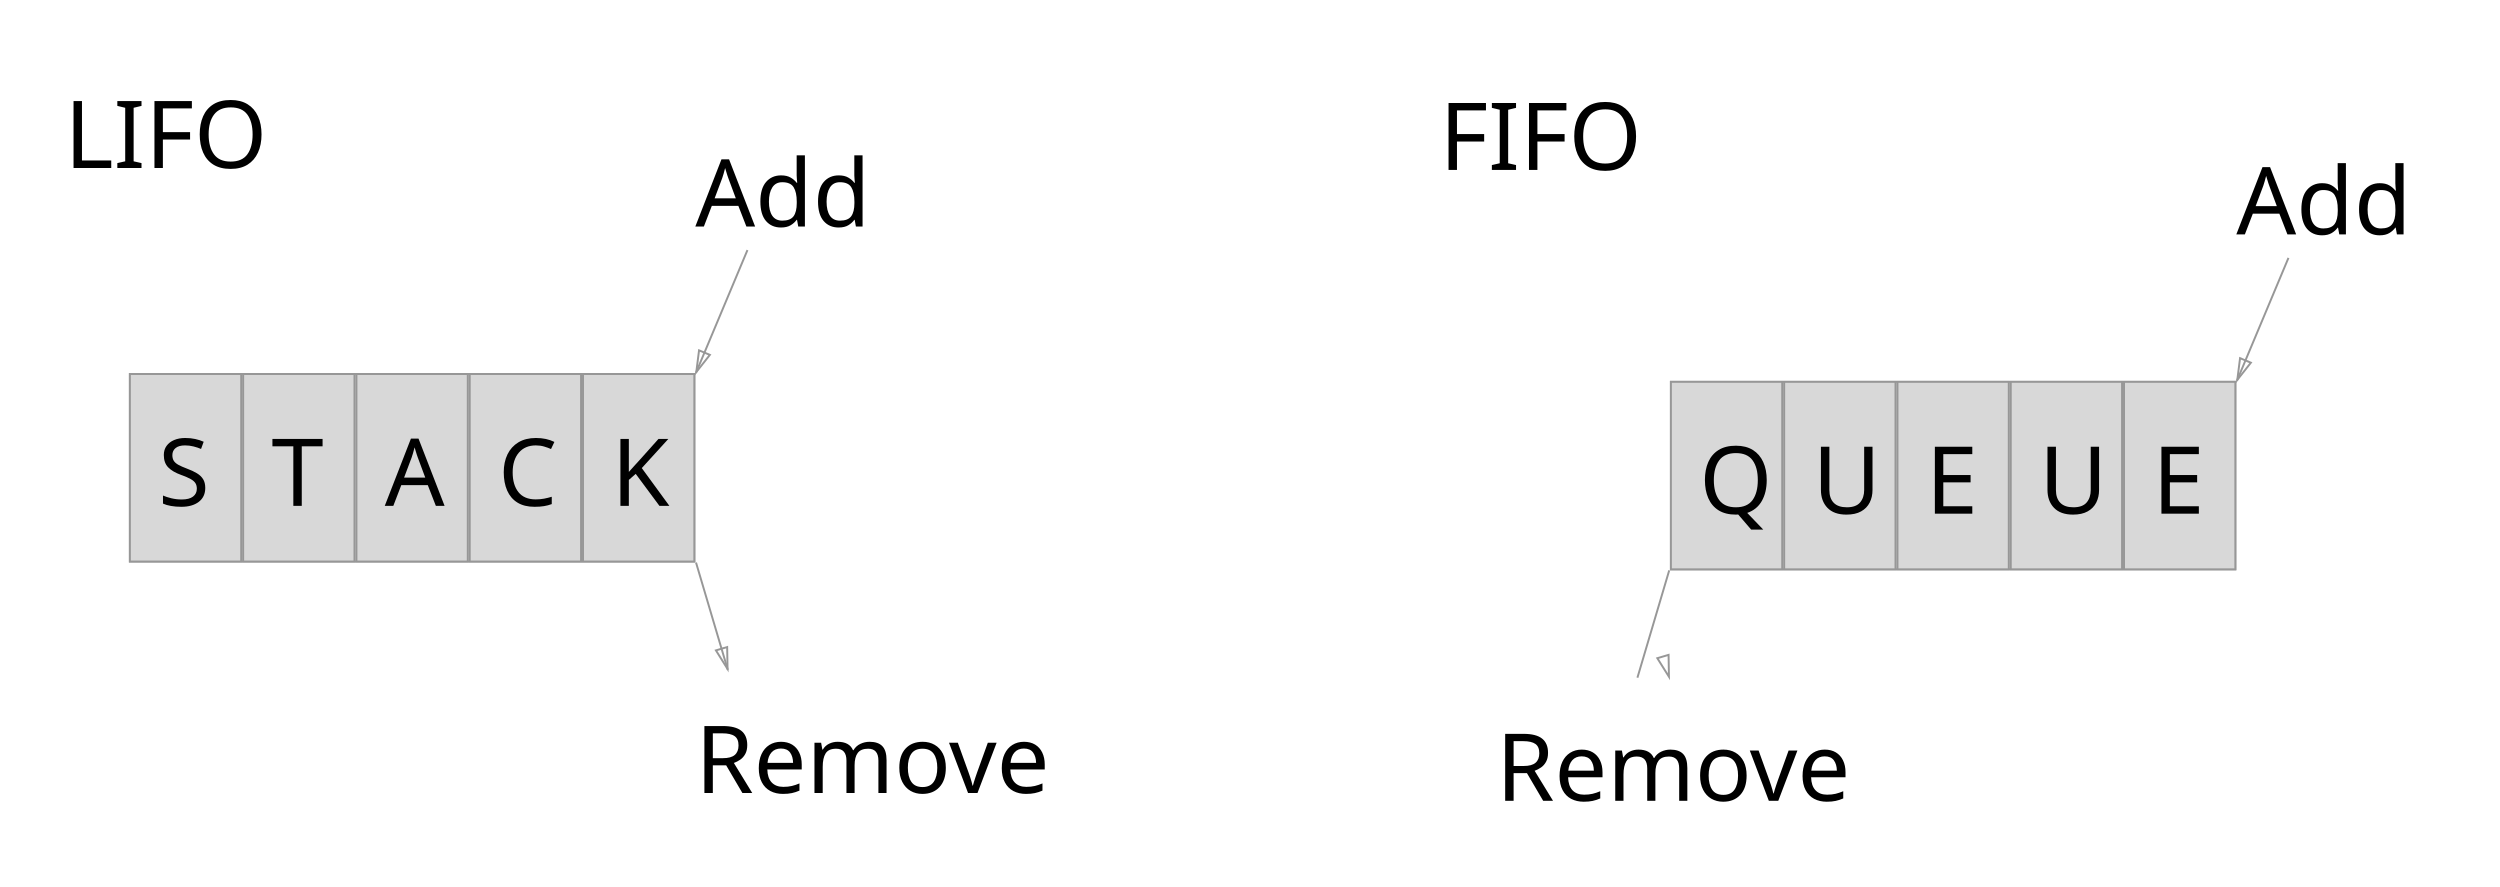
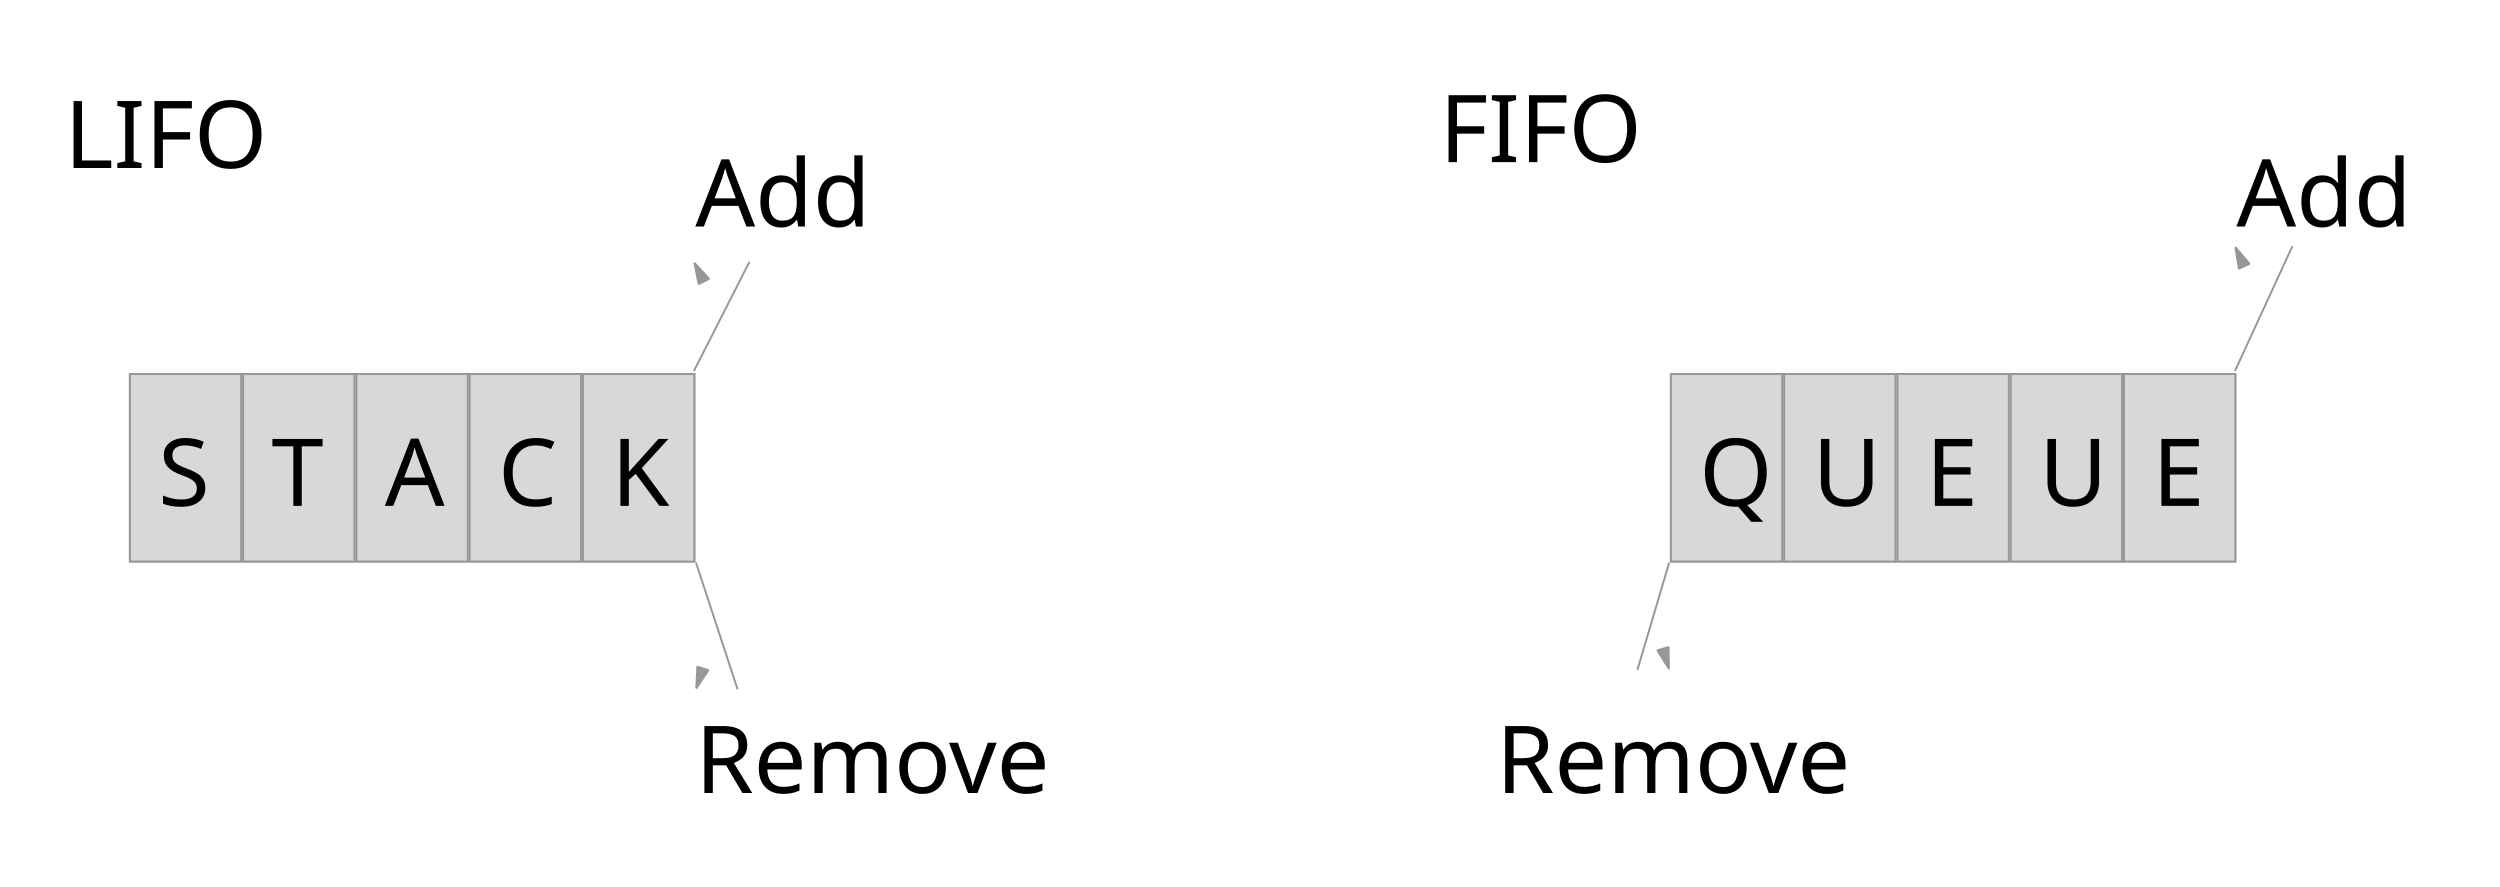
<svg xmlns="http://www.w3.org/2000/svg" width="1280px" height="454px" viewBox="0 0 1280 454" version="1.1">
  <defs />
  <g id="Artboard" stroke="none" stroke-width="1" fill="none" fill-rule="evenodd">
    <g id="LIFO" transform="translate(33, 40)">
      <rect id="Rectangle" stroke="#979797" fill="#D8D8D8" x="33.5" y="151.5" width="289" height="96" />
-       <path d="M323.5,248.5 L339.5,302.5" id="Line" stroke="#979797" stroke-linecap="square" transform="translate(331.5, 275.5) scale(-1, -1) translate(-331.5, -275.5) " />
-       <path id="Line-decoration-1" d="M339.5,302.5 L339.308,291.293 L333.555,292.997 L339.5,302.5 Z" stroke="#979797" stroke-linecap="square" />
-       <path d="M349.5,88.5 L323.5,150.5" id="Line-2" stroke="#979797" stroke-linecap="square" />
-       <path id="Line-2-decoration-1" d="M323.5,150.5 L330.443,141.7 L324.91,139.38 L323.5,150.5 Z" stroke="#979797" stroke-linecap="square" />
+       <path d="M344.5,248.5 L323.5,312.5" id="Line" stroke="#979797" fill="#979797" stroke-linecap="square" stroke-linejoin="bevel" transform="translate(334, 280.5) scale(1, -1) translate(-334, -280.5) " />
+       <path id="Line-decoration-1" d="M323.5,312.5 L329.718,303.174 L324.017,301.303 L323.5,312.5 Z" stroke="#979797" fill="#979797" stroke-linecap="square" stroke-linejoin="bevel" />
      <text id="Remove" font-family="SFMono-Regular, SF Mono" font-size="48" font-weight="normal" fill="#000000">
        <tspan x="323" y="366">Remove</tspan>
      </text>
      <text id="Add" font-family="SFMono-Regular, SF Mono" font-size="48" font-weight="normal" fill="#000000">
        <tspan x="323" y="76">Add</tspan>
      </text>
      <rect id="Rectangle-2-Copy" stroke="#979797" fill="#D8D8D8" x="33.5" y="151.5" width="57" height="96" />
      <rect id="Rectangle-2-Copy-2" stroke="#979797" fill="#D8D8D8" x="91.5" y="151.5" width="57" height="96" />
      <rect id="Rectangle-2-Copy-3" stroke="#979797" fill="#D8D8D8" x="149.5" y="151.5" width="57" height="96" />
      <rect id="Rectangle-2-Copy-4" stroke="#979797" fill="#D8D8D8" x="207.5" y="151.5" width="57" height="96" />
      <rect id="Rectangle-2-Copy-5" stroke="#979797" fill="#D8D8D8" x="265.5" y="151.5" width="57" height="96" />
      <text id="S" font-family="SFMono-Regular, SF Mono" font-size="48" font-weight="normal" fill="#000000">
        <tspan x="48" y="219">S</tspan>
      </text>
      <text id="T" font-family="SFMono-Regular, SF Mono" font-size="48" font-weight="normal" fill="#000000">
        <tspan x="106" y="219">T</tspan>
      </text>
      <text id="A" font-family="SFMono-Regular, SF Mono" font-size="48" font-weight="normal" fill="#000000">
        <tspan x="164" y="219">A</tspan>
      </text>
      <text id="C" font-family="SFMono-Regular, SF Mono" font-size="48" font-weight="normal" fill="#000000">
        <tspan x="222" y="219">C</tspan>
      </text>
      <text id="K" font-family="SFMono-Regular, SF Mono" font-size="48" font-weight="normal" fill="#000000">
        <tspan x="280" y="219">K</tspan>
      </text>
      <text font-family="SFMono-Regular, SF Mono" font-size="48" font-weight="normal" fill="#000000">
        <tspan x="0" y="46">LIFO</tspan>
      </text>
+       <path d="M350.5,149.5 L322.5,94.5" id="Line-Copy-2" stroke="#979797" fill="#979797" stroke-linecap="square" stroke-linejoin="bevel" transform="translate(336.5, 122) scale(1, -1) translate(-336.5, -122) " />
+       <path id="Line-Copy-2-decoration-1" d="M322.5,94.5 L324.726,105.486 L330.073,102.764 L322.5,94.5 Z" stroke="#979797" fill="#979797" stroke-linecap="square" stroke-linejoin="bevel" />
    </g>
-     <g id="FIFO" transform="translate(737, 41)">
+     <g id="FIFO" transform="translate(737, 37)">
      <rect id="Rectangle" stroke="#979797" fill="#D8D8D8" x="118.5" y="154.5" width="289" height="96" />
-       <path d="M101.5,251.5 L117.5,305.5" id="Line" stroke="#979797" stroke-linecap="square" transform="translate(109.5, 278.5) scale(1, -1) translate(-109.5, -278.5) " />
-       <path id="Line-decoration-1" d="M117.5,305.5 L117.308,294.293 L111.555,295.997 L117.5,305.5 Z" stroke="#979797" stroke-linecap="square" />
-       <path d="M434.5,91.5 L408.5,153.5" id="Line-2" stroke="#979797" stroke-linecap="square" />
-       <path id="Line-2-decoration-1" d="M408.5,153.5 L415.443,144.7 L409.91,142.38 L408.5,153.5 Z" stroke="#979797" stroke-linecap="square" />
+       <path d="M101.5,251.5 L117.5,305.5" id="Line" stroke="#979797" fill="#979797" stroke-linecap="square" stroke-linejoin="bevel" transform="translate(109.5, 278.5) scale(1, -1) translate(-109.5, -278.5) " />
+       <path id="Line-decoration-1" d="M117.5,305.5 L117.308,294.293 L111.555,295.997 L117.5,305.5 Z" stroke="#979797" fill="#979797" stroke-linecap="square" stroke-linejoin="bevel" />
+       <path d="M436.5,152.5 L407.5,89.5" id="Line-Copy" stroke="#979797" fill="#979797" stroke-linecap="square" stroke-linejoin="bevel" transform="translate(422, 121) scale(1, -1) translate(-422, -121) " />
+       <path id="Line-Copy-decoration-1" d="M407.5,89.5 L409.291,100.565 L414.741,98.056 L407.5,89.5 Z" stroke="#979797" fill="#979797" stroke-linecap="square" stroke-linejoin="bevel" />
      <text id="Remove" font-family="SFMono-Regular, SF Mono" font-size="48" font-weight="normal" fill="#000000">
        <tspan x="29" y="369">Remove</tspan>
      </text>
      <text id="Add" font-family="SFMono-Regular, SF Mono" font-size="48" font-weight="normal" fill="#000000">
        <tspan x="408" y="79">Add</tspan>
      </text>
      <rect id="Rectangle-2-Copy" stroke="#979797" fill="#D8D8D8" x="118.5" y="154.5" width="57" height="96" />
      <rect id="Rectangle-2-Copy-2" stroke="#979797" fill="#D8D8D8" x="176.5" y="154.5" width="57" height="96" />
      <rect id="Rectangle-2-Copy-3" stroke="#979797" fill="#D8D8D8" x="234.5" y="154.5" width="57" height="96" />
      <rect id="Rectangle-2-Copy-4" stroke="#979797" fill="#D8D8D8" x="292.5" y="154.5" width="57" height="96" />
      <rect id="Rectangle-2-Copy-5" stroke="#979797" fill="#D8D8D8" x="350.5" y="154.5" width="57" height="96" />
      <text id="Q" font-family="SFMono-Regular, SF Mono" font-size="48" font-weight="normal" fill="#000000">
        <tspan x="133" y="222">Q</tspan>
      </text>
      <text id="U" font-family="SFMono-Regular, SF Mono" font-size="48" font-weight="normal" fill="#000000">
        <tspan x="191" y="222">U</tspan>
      </text>
      <text id="E" font-family="SFMono-Regular, SF Mono" font-size="48" font-weight="normal" fill="#000000">
        <tspan x="249" y="222">E</tspan>
      </text>
      <text id="U" font-family="SFMono-Regular, SF Mono" font-size="48" font-weight="normal" fill="#000000">
        <tspan x="307" y="222">U</tspan>
      </text>
      <text id="E" font-family="SFMono-Regular, SF Mono" font-size="48" font-weight="normal" fill="#000000">
        <tspan x="365" y="222">E</tspan>
      </text>
      <text font-family="SFMono-Regular, SF Mono" font-size="48" font-weight="normal" fill="#000000">
        <tspan x="0" y="46">FIFO</tspan>
      </text>
    </g>
  </g>
</svg>
